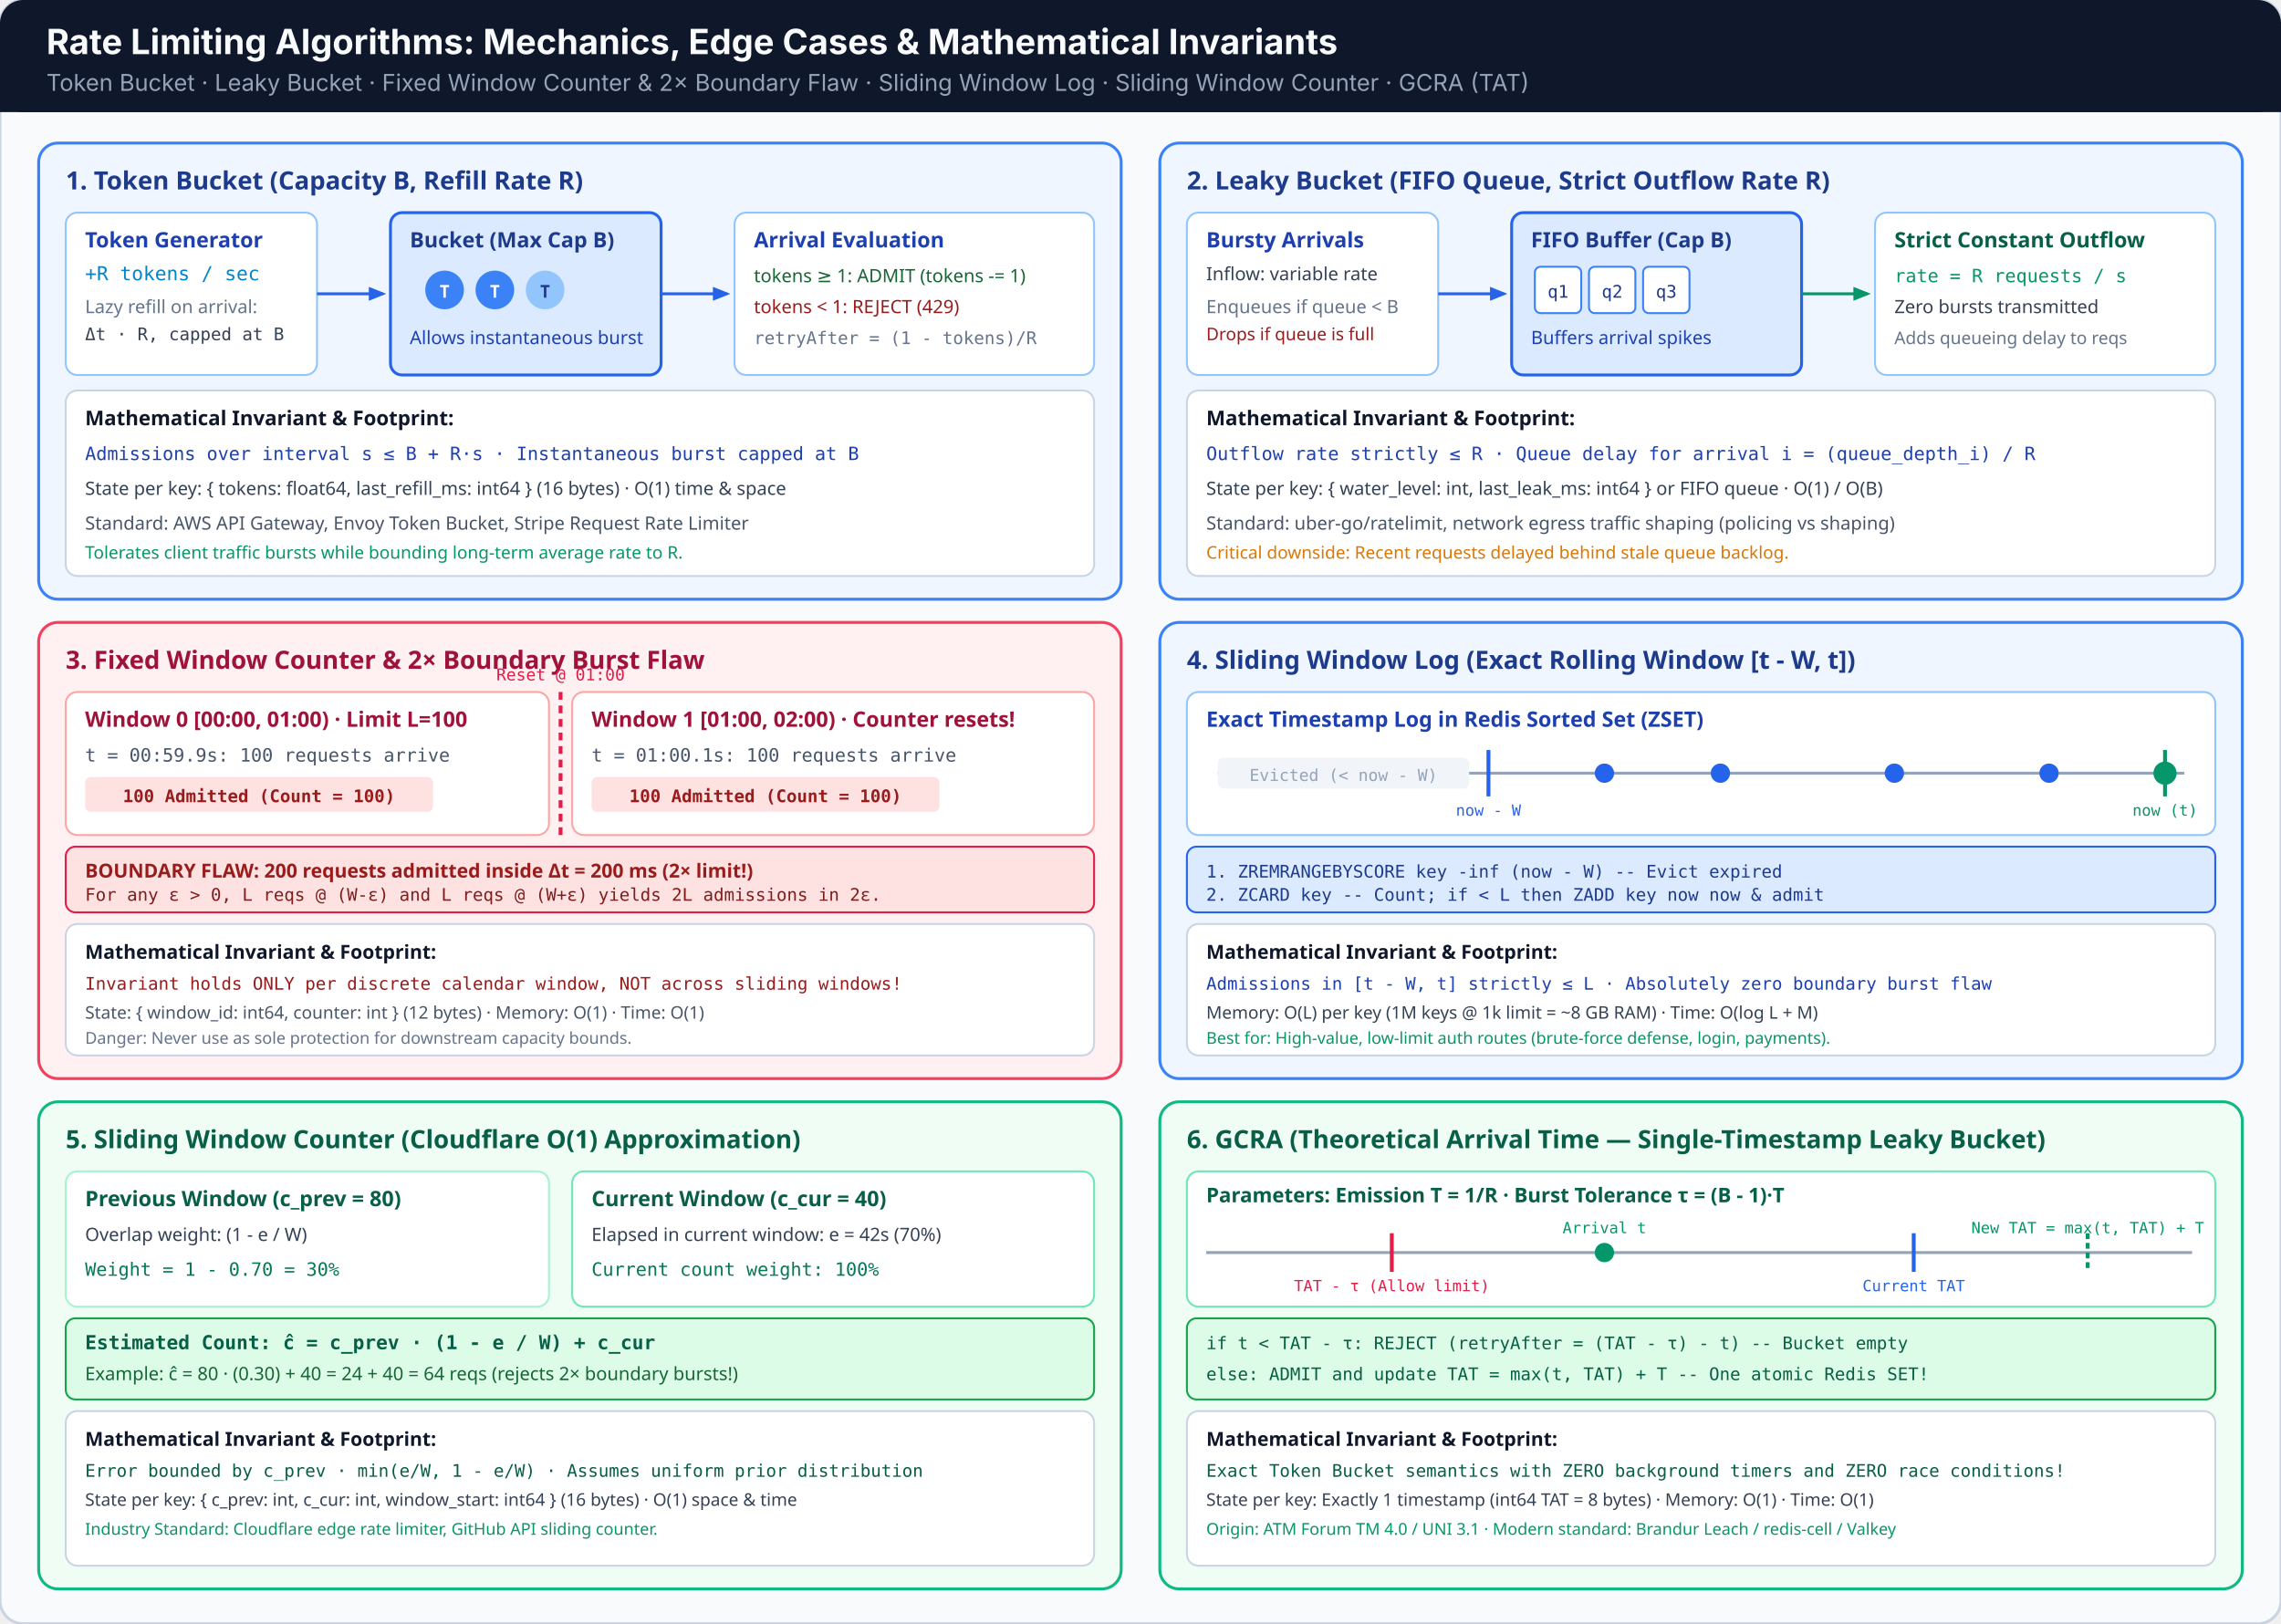
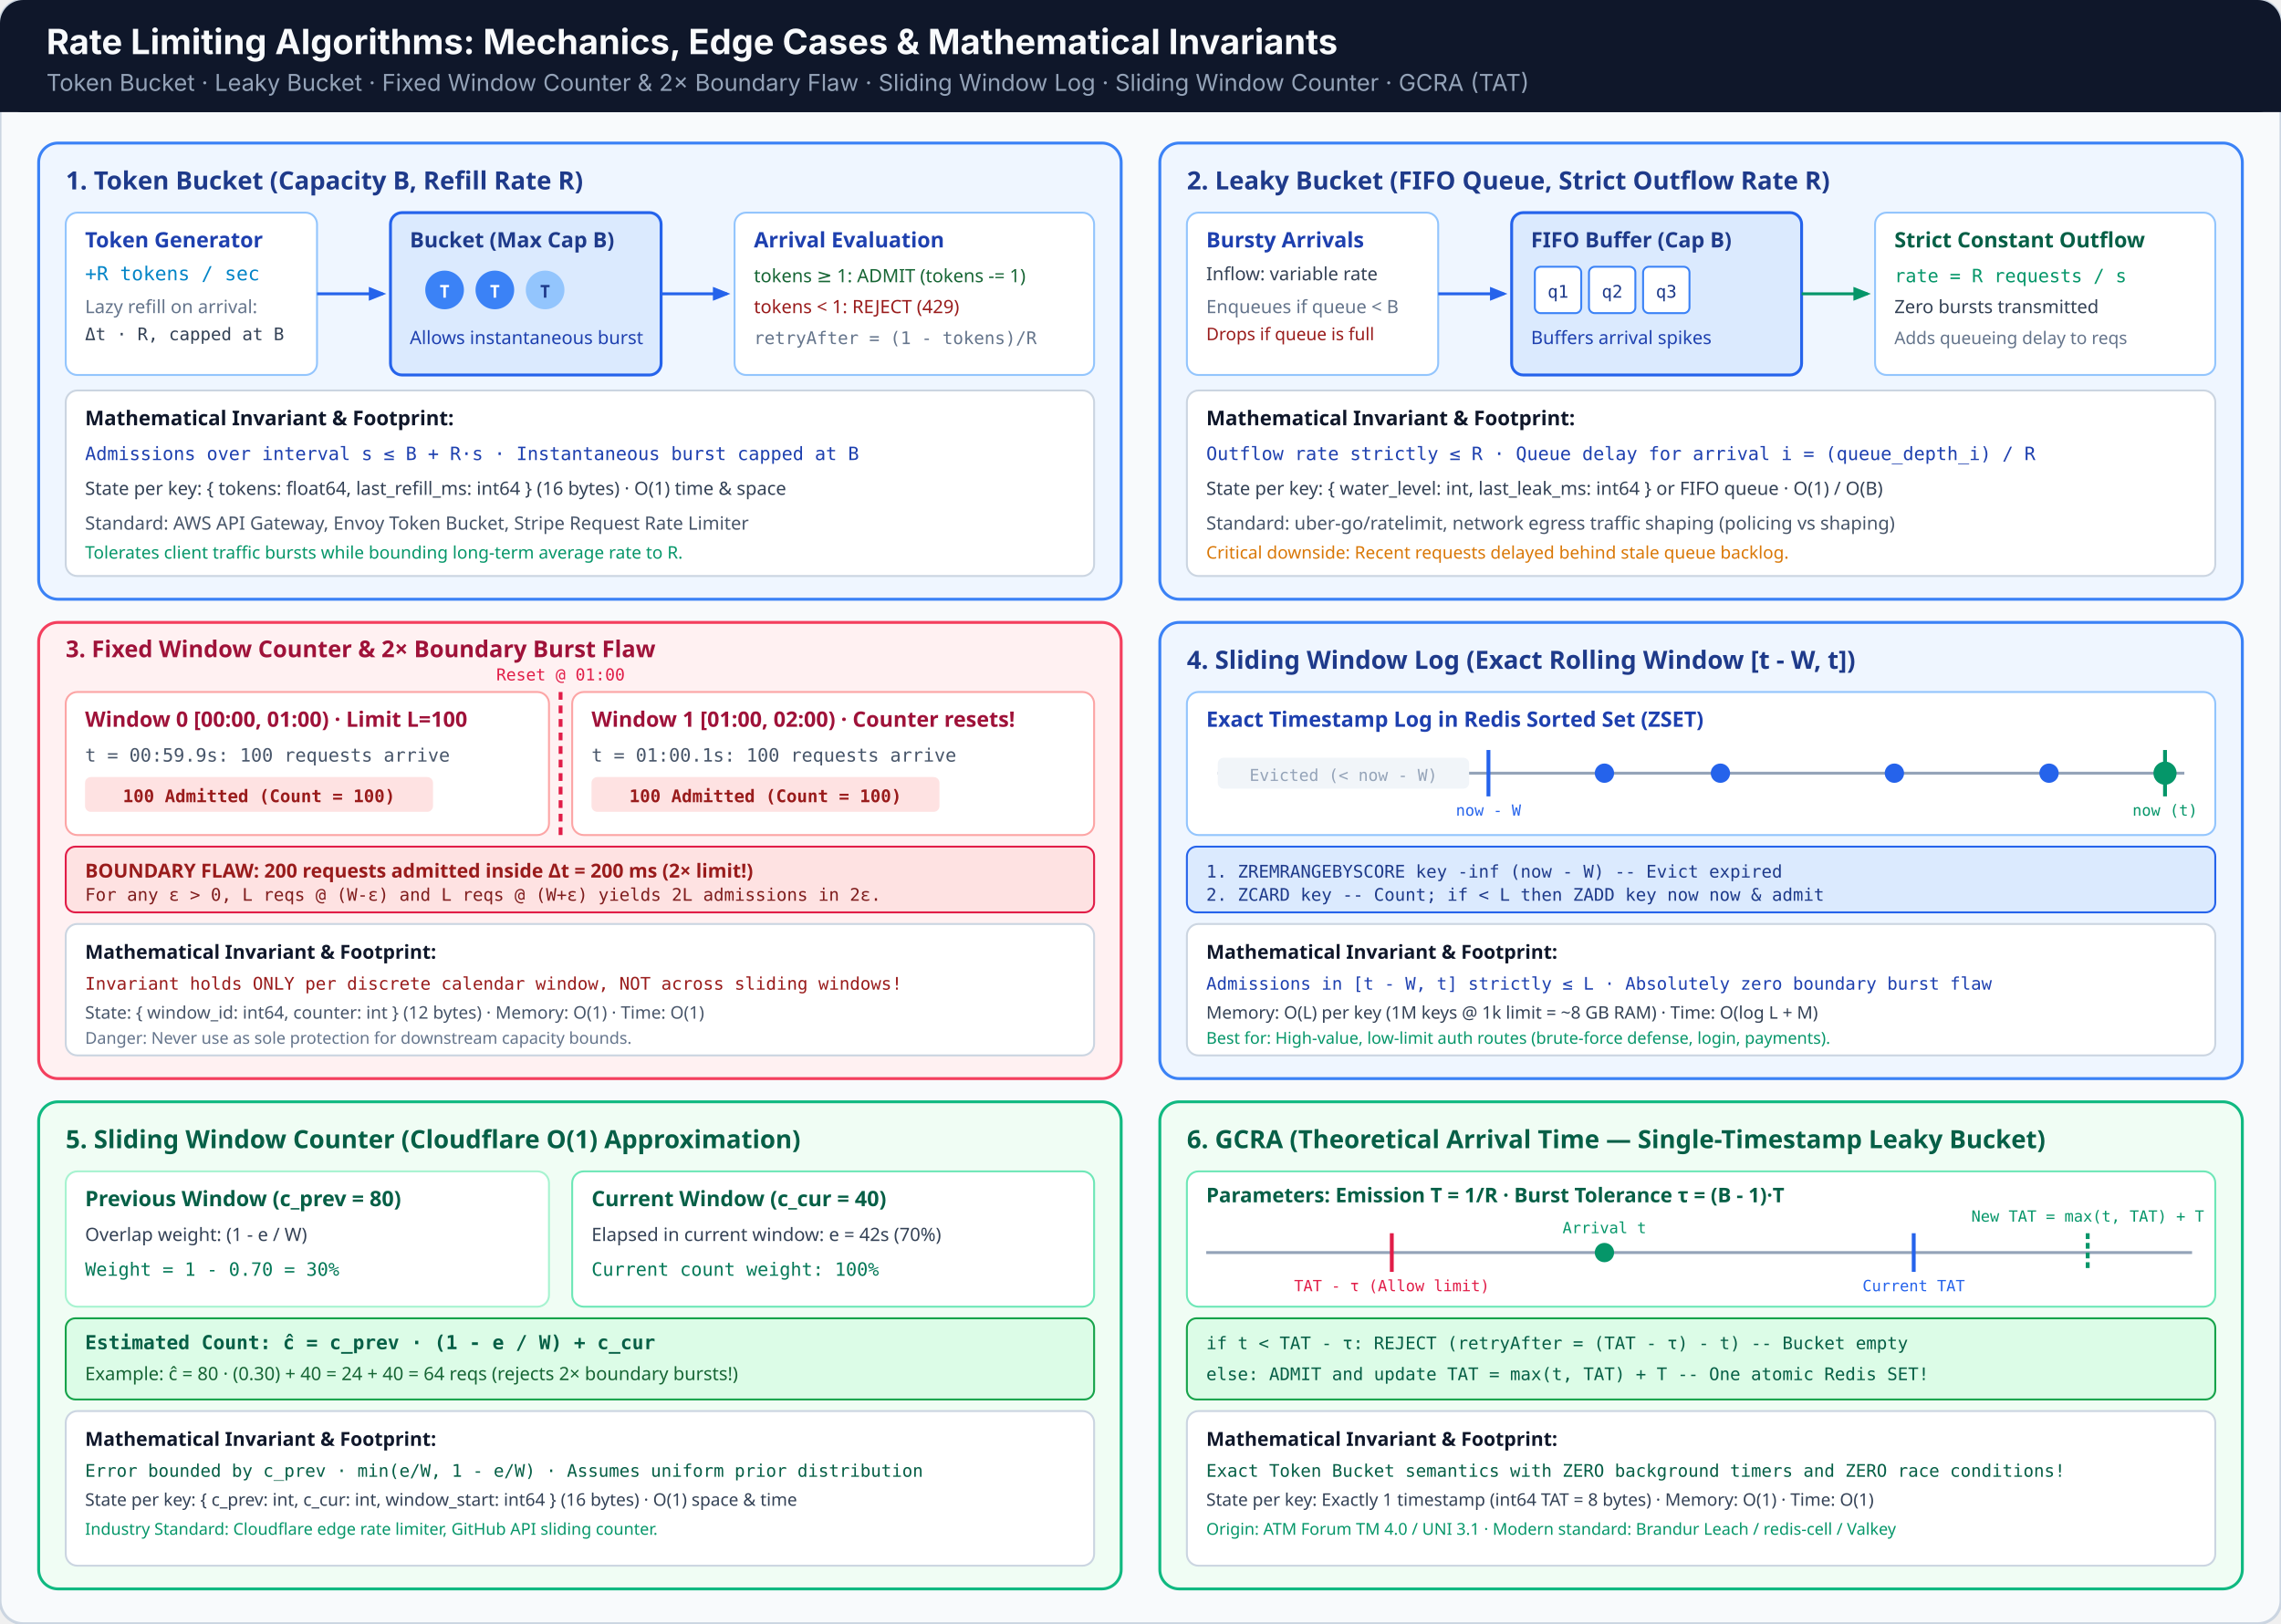
<svg xmlns="http://www.w3.org/2000/svg" viewBox="0 0 1180 840" width="1180" height="840" role="img" aria-labelledby="title desc">
  <defs>
    <marker id="arr" viewBox="0 0 10 10" refX="8" refY="5" markerWidth="6" markerHeight="6" orient="auto-start-reverse">
      <path d="M 0 1 L 10 5 L 0 9 z" fill="#475569" />
    </marker>
    <marker id="arr-blue" viewBox="0 0 10 10" refX="8" refY="5" markerWidth="6" markerHeight="6" orient="auto-start-reverse">
      <path d="M 0 1 L 10 5 L 0 9 z" fill="#2563eb" />
    </marker>
    <marker id="arr-red" viewBox="0 0 10 10" refX="8" refY="5" markerWidth="6" markerHeight="6" orient="auto-start-reverse">
      <path d="M 0 1 L 10 5 L 0 9 z" fill="#e11d48" />
    </marker>
    <marker id="arr-green" viewBox="0 0 10 10" refX="8" refY="5" markerWidth="6" markerHeight="6" orient="auto-start-reverse">
      <path d="M 0 1 L 10 5 L 0 9 z" fill="#059669" />
    </marker>
  </defs>
  <rect x="0" y="0" width="1180" height="840" rx="12" fill="#f8fafc" stroke="#cbd5e1" stroke-width="1.5" />
  <rect x="0" y="0" width="1180" height="58" rx="12" fill="#0f172a" />
  <rect x="0" y="42" width="1180" height="16" fill="#0f172a" />
  <text x="24" y="28" font-family="ui-sans-serif, system-ui, -apple-system, sans-serif" font-size="18" font-weight="700" fill="#f8fafc">Rate Limiting Algorithms: Mechanics, Edge Cases &amp; Mathematical Invariants</text>
  <text x="24" y="47" font-family="ui-sans-serif, system-ui, -apple-system, sans-serif" font-size="12" fill="#94a3b8">Token Bucket · Leaky Bucket · Fixed Window Counter &amp; 2× Boundary Flaw · Sliding Window Log · Sliding Window Counter · GCRA (TAT)</text>
  <rect x="20" y="74" width="560" height="236" rx="10" fill="#eff6ff" stroke="#3b82f6" stroke-width="1.5" />
  <text x="34" y="98" font-family="ui-sans-serif, system-ui, sans-serif" font-size="13" font-weight="700" fill="#1e3a8a">1. Token Bucket (Capacity B, Refill Rate R)</text>
  <rect x="34" y="110" width="130" height="84" rx="6" fill="#ffffff" stroke="#93c5fd" stroke-width="1" />
  <text x="44" y="128" font-family="ui-sans-serif, system-ui, sans-serif" font-size="11" font-weight="700" fill="#1e40af">Token Generator</text>
  <text x="44" y="145" font-family="ui-monospace, monospace" font-size="10" fill="#0284c7">+R tokens / sec</text>
  <text x="44" y="162" font-family="ui-sans-serif, system-ui, sans-serif" font-size="9.5" fill="#64748b">Lazy refill on arrival:</text>
  <text x="44" y="176" font-family="ui-monospace, monospace" font-size="9" fill="#334155">Δt · R, capped at B</text>
  <line x1="164" y1="152" x2="198" y2="152" stroke="#2563eb" stroke-width="1.5" marker-end="url(#arr-blue)" />
  <rect x="202" y="110" width="140" height="84" rx="6" fill="#dbeafe" stroke="#2563eb" stroke-width="1.5" />
  <text x="212" y="128" font-family="ui-sans-serif, system-ui, sans-serif" font-size="11" font-weight="700" fill="#1e3a8a">Bucket (Max Cap B)</text>
  <circle cx="230" cy="150" r="10" fill="#3b82f6" />
  <text x="230" y="154" font-family="ui-monospace, monospace" font-size="9" font-weight="700" fill="#ffffff" text-anchor="middle">T</text>
  <circle cx="256" cy="150" r="10" fill="#3b82f6" />
  <text x="256" y="154" font-family="ui-monospace, monospace" font-size="9" font-weight="700" fill="#ffffff" text-anchor="middle">T</text>
  <circle cx="282" cy="150" r="10" fill="#93c5fd" />
  <text x="282" y="154" font-family="ui-monospace, monospace" font-size="9" font-weight="700" fill="#1e3a8a" text-anchor="middle">T</text>
  <text x="212" y="178" font-family="ui-sans-serif, system-ui, sans-serif" font-size="9.5" fill="#1e40af">Allows instantaneous burst</text>
  <line x1="342" y1="152" x2="376" y2="152" stroke="#2563eb" stroke-width="1.5" marker-end="url(#arr-blue)" />
  <rect x="380" y="110" width="186" height="84" rx="6" fill="#ffffff" stroke="#93c5fd" stroke-width="1" />
  <text x="390" y="128" font-family="ui-sans-serif, system-ui, sans-serif" font-size="11" font-weight="700" fill="#1e40af">Arrival Evaluation</text>
  <text x="390" y="146" font-family="ui-sans-serif, system-ui, sans-serif" font-size="9.5" fill="#166534">tokens ≥ 1: ADMIT (tokens -= 1)</text>
  <text x="390" y="162" font-family="ui-sans-serif, system-ui, sans-serif" font-size="9.5" fill="#991b1b">tokens &lt; 1: REJECT (429)</text>
  <text x="390" y="178" font-family="ui-monospace, monospace" font-size="9" fill="#64748b">retryAfter = (1 - tokens)/R</text>
  <rect x="34" y="202" width="532" height="96" rx="6" fill="#ffffff" stroke="#cbd5e1" stroke-width="1" />
  <text x="44" y="220" font-family="ui-sans-serif, system-ui, sans-serif" font-size="10.5" font-weight="700" fill="#0f172a">Mathematical Invariant &amp; Footprint:</text>
  <text x="44" y="238" font-family="ui-monospace, monospace" font-size="9.5" fill="#1e40af">Admissions over interval s ≤ B + R·s · Instantaneous burst capped at B</text>
  <text x="44" y="256" font-family="ui-sans-serif, system-ui, sans-serif" font-size="9.5" fill="#334155">State per key: { tokens: float64, last_refill_ms: int64 } (16 bytes) · O(1) time &amp; space</text>
  <text x="44" y="274" font-family="ui-sans-serif, system-ui, sans-serif" font-size="9.5" fill="#475569">Standard: AWS API Gateway, Envoy Token Bucket, Stripe Request Rate Limiter</text>
  <text x="44" y="289" font-family="ui-sans-serif, system-ui, sans-serif" font-size="9" fill="#059669">Tolerates client traffic bursts while bounding long-term average rate to R.</text>
  <rect x="600" y="74" width="560" height="236" rx="10" fill="#eff6ff" stroke="#3b82f6" stroke-width="1.5" />
  <text x="614" y="98" font-family="ui-sans-serif, system-ui, sans-serif" font-size="13" font-weight="700" fill="#1e3a8a">2. Leaky Bucket (FIFO Queue, Strict Outflow Rate R)</text>
  <rect x="614" y="110" width="130" height="84" rx="6" fill="#ffffff" stroke="#93c5fd" stroke-width="1" />
  <text x="624" y="128" font-family="ui-sans-serif, system-ui, sans-serif" font-size="11" font-weight="700" fill="#1e40af">Bursty Arrivals</text>
  <text x="624" y="145" font-family="ui-sans-serif, system-ui, sans-serif" font-size="9.5" fill="#334155">Inflow: variable rate</text>
  <text x="624" y="162" font-family="ui-sans-serif, system-ui, sans-serif" font-size="9.5" fill="#64748b">Enqueues if queue &lt; B</text>
  <text x="624" y="176" font-family="ui-sans-serif, system-ui, sans-serif" font-size="9" fill="#991b1b">Drops if queue is full</text>
  <line x1="744" y1="152" x2="778" y2="152" stroke="#2563eb" stroke-width="1.5" marker-end="url(#arr-blue)" />
  <rect x="782" y="110" width="150" height="84" rx="6" fill="#dbeafe" stroke="#2563eb" stroke-width="1.5" />
  <text x="792" y="128" font-family="ui-sans-serif, system-ui, sans-serif" font-size="11" font-weight="700" fill="#1e3a8a">FIFO Buffer (Cap B)</text>
  <rect x="794" y="138" width="24" height="24" rx="3" fill="#ffffff" stroke="#3b82f6" />
  <text x="806" y="154" font-family="ui-monospace, monospace" font-size="9" fill="#1e3a8a" text-anchor="middle">q1</text>
  <rect x="822" y="138" width="24" height="24" rx="3" fill="#ffffff" stroke="#3b82f6" />
  <text x="834" y="154" font-family="ui-monospace, monospace" font-size="9" fill="#1e3a8a" text-anchor="middle">q2</text>
  <rect x="850" y="138" width="24" height="24" rx="3" fill="#ffffff" stroke="#3b82f6" />
  <text x="862" y="154" font-family="ui-monospace, monospace" font-size="9" fill="#1e3a8a" text-anchor="middle">q3</text>
  <text x="792" y="178" font-family="ui-sans-serif, system-ui, sans-serif" font-size="9.5" fill="#1e40af">Buffers arrival spikes</text>
  <line x1="932" y1="152" x2="966" y2="152" stroke="#059669" stroke-width="1.5" marker-end="url(#arr-green)" />
  <rect x="970" y="110" width="176" height="84" rx="6" fill="#ffffff" stroke="#93c5fd" stroke-width="1" />
  <text x="980" y="128" font-family="ui-sans-serif, system-ui, sans-serif" font-size="11" font-weight="700" fill="#065f46">Strict Constant Outflow</text>
  <text x="980" y="146" font-family="ui-monospace, monospace" font-size="9.5" fill="#059669">rate = R requests / s</text>
  <text x="980" y="162" font-family="ui-sans-serif, system-ui, sans-serif" font-size="9.5" fill="#334155">Zero bursts transmitted</text>
  <text x="980" y="178" font-family="ui-sans-serif, system-ui, sans-serif" font-size="9" fill="#64748b">Adds queueing delay to reqs</text>
  <rect x="614" y="202" width="532" height="96" rx="6" fill="#ffffff" stroke="#cbd5e1" stroke-width="1" />
  <text x="624" y="220" font-family="ui-sans-serif, system-ui, sans-serif" font-size="10.5" font-weight="700" fill="#0f172a">Mathematical Invariant &amp; Footprint:</text>
  <text x="624" y="238" font-family="ui-monospace, monospace" font-size="9.5" fill="#1e40af">Outflow rate strictly ≤ R · Queue delay for arrival i = (queue_depth_i) / R</text>
  <text x="624" y="256" font-family="ui-sans-serif, system-ui, sans-serif" font-size="9.5" fill="#334155">State per key: { water_level: int, last_leak_ms: int64 } or FIFO queue · O(1) / O(B)</text>
  <text x="624" y="274" font-family="ui-sans-serif, system-ui, sans-serif" font-size="9.5" fill="#475569">Standard: uber-go/ratelimit, network egress traffic shaping (policing vs shaping)</text>
  <text x="624" y="289" font-family="ui-sans-serif, system-ui, sans-serif" font-size="9" fill="#d97706">Critical downside: Recent requests delayed behind stale queue backlog.</text>
  <rect x="20" y="322" width="560" height="236" rx="10" fill="#fff1f2" stroke="#f43f5e" stroke-width="1.5" />
-   <text x="34" y="346" font-family="ui-sans-serif, system-ui, sans-serif" font-size="13" font-weight="700" fill="#9f1239">3. Fixed Window Counter &amp; 2× Boundary Burst Flaw</text>
+   <text x="34" y="340" font-family="ui-sans-serif, system-ui, sans-serif" font-size="12" font-weight="700" fill="#9f1239">3. Fixed Window Counter &amp; 2× Boundary Burst Flaw</text>
  <rect x="34" y="358" width="250" height="74" rx="6" fill="#ffffff" stroke="#fca5a5" stroke-width="1" />
  <text x="44" y="376" font-family="ui-sans-serif, system-ui, sans-serif" font-size="11" font-weight="700" fill="#9f1239">Window 0 [00:00, 01:00) · Limit L=100</text>
  <text x="44" y="394" font-family="ui-monospace, monospace" font-size="9.5" fill="#475569">t = 00:59.9s: 100 requests arrive</text>
  <rect x="44" y="402" width="180" height="18" rx="3" fill="#fee2e2" />
  <text x="134" y="415" font-family="ui-monospace, monospace" font-size="9" font-weight="700" fill="#991b1b" text-anchor="middle">100 Admitted (Count = 100)</text>
  <line x1="290" y1="358" x2="290" y2="432" stroke="#e11d48" stroke-width="2" stroke-dasharray="4,3" />
  <text x="290" y="352" font-family="ui-monospace, monospace" font-size="8.5" fill="#e11d48" text-anchor="middle">Reset @ 01:00</text>
  <rect x="296" y="358" width="270" height="74" rx="6" fill="#ffffff" stroke="#fca5a5" stroke-width="1" />
  <text x="306" y="376" font-family="ui-sans-serif, system-ui, sans-serif" font-size="11" font-weight="700" fill="#9f1239">Window 1 [01:00, 02:00) · Counter resets!</text>
  <text x="306" y="394" font-family="ui-monospace, monospace" font-size="9.5" fill="#475569">t = 01:00.1s: 100 requests arrive</text>
  <rect x="306" y="402" width="180" height="18" rx="3" fill="#fee2e2" />
  <text x="396" y="415" font-family="ui-monospace, monospace" font-size="9" font-weight="700" fill="#991b1b" text-anchor="middle">100 Admitted (Count = 100)</text>
  <rect x="34" y="438" width="532" height="34" rx="5" fill="#fee2e2" stroke="#e11d48" stroke-width="1" />
  <text x="44" y="454" font-family="ui-sans-serif, system-ui, sans-serif" font-size="10" font-weight="700" fill="#991b1b">BOUNDARY FLAW: 200 requests admitted inside Δt = 200 ms (2× limit!)</text>
  <text x="44" y="466" font-family="ui-monospace, monospace" font-size="9" fill="#7f1d1d">For any ε &gt; 0, L reqs @ (W-ε) and L reqs @ (W+ε) yields 2L admissions in 2ε.</text>
  <rect x="34" y="478" width="532" height="68" rx="6" fill="#ffffff" stroke="#cbd5e1" stroke-width="1" />
  <text x="44" y="496" font-family="ui-sans-serif, system-ui, sans-serif" font-size="10" font-weight="700" fill="#0f172a">Mathematical Invariant &amp; Footprint:</text>
  <text x="44" y="512" font-family="ui-monospace, monospace" font-size="9" fill="#991b1b">Invariant holds ONLY per discrete calendar window, NOT across sliding windows!</text>
  <text x="44" y="527" font-family="ui-sans-serif, system-ui, sans-serif" font-size="9" fill="#475569">State: { window_id: int64, counter: int } (12 bytes) · Memory: O(1) · Time: O(1)</text>
  <text x="44" y="540" font-family="ui-sans-serif, system-ui, sans-serif" font-size="8.5" fill="#64748b">Danger: Never use as sole protection for downstream capacity bounds.</text>
  <rect x="600" y="322" width="560" height="236" rx="10" fill="#eff6ff" stroke="#3b82f6" stroke-width="1.5" />
  <text x="614" y="346" font-family="ui-sans-serif, system-ui, sans-serif" font-size="13" font-weight="700" fill="#1e3a8a">4. Sliding Window Log (Exact Rolling Window [t - W, t])</text>
  <rect x="614" y="358" width="532" height="74" rx="6" fill="#ffffff" stroke="#93c5fd" stroke-width="1" />
  <text x="624" y="376" font-family="ui-sans-serif, system-ui, sans-serif" font-size="11" font-weight="700" fill="#1e40af">Exact Timestamp Log in Redis Sorted Set (ZSET)</text>
  <line x1="630" y1="400" x2="1130" y2="400" stroke="#94a3b8" stroke-width="1.5" />
  <rect x="630" y="392" width="130" height="16" rx="3" fill="#f1f5f9" />
  <text x="695" y="404" font-family="ui-monospace, monospace" font-size="8.5" fill="#94a3b8" text-anchor="middle">Evicted (&lt; now - W)</text>
  <line x1="770" y1="388" x2="770" y2="412" stroke="#2563eb" stroke-width="2" />
  <text x="770" y="422" font-family="ui-monospace, monospace" font-size="8" fill="#2563eb" text-anchor="middle">now - W</text>
  <circle cx="830" cy="400" r="5" fill="#2563eb" />
  <circle cx="890" cy="400" r="5" fill="#2563eb" />
  <circle cx="980" cy="400" r="5" fill="#2563eb" />
  <circle cx="1060" cy="400" r="5" fill="#2563eb" />
  <circle cx="1120" cy="400" r="6" fill="#059669" />
  <line x1="1120" y1="388" x2="1120" y2="412" stroke="#059669" stroke-width="2" />
  <text x="1120" y="422" font-family="ui-monospace, monospace" font-size="8" fill="#059669" text-anchor="middle">now (t)</text>
  <rect x="614" y="438" width="532" height="34" rx="5" fill="#dbeafe" stroke="#2563eb" stroke-width="1" />
  <text x="624" y="454" font-family="ui-monospace, monospace" font-size="9" fill="#1e3a8a">1. ZREMRANGEBYSCORE key -inf (now - W)  -- Evict expired</text>
  <text x="624" y="466" font-family="ui-monospace, monospace" font-size="9" fill="#1e3a8a">2. ZCARD key  -- Count; if &lt; L then ZADD key now now &amp; admit</text>
  <rect x="614" y="478" width="532" height="68" rx="6" fill="#ffffff" stroke="#cbd5e1" stroke-width="1" />
  <text x="624" y="496" font-family="ui-sans-serif, system-ui, sans-serif" font-size="10" font-weight="700" fill="#0f172a">Mathematical Invariant &amp; Footprint:</text>
  <text x="624" y="512" font-family="ui-monospace, monospace" font-size="9" fill="#1e40af">Admissions in [t - W, t] strictly ≤ L · Absolutely zero boundary burst flaw</text>
  <text x="624" y="527" font-family="ui-sans-serif, system-ui, sans-serif" font-size="9" fill="#334155">Memory: O(L) per key (1M keys @ 1k limit = ~8 GB RAM) · Time: O(log L + M)</text>
  <text x="624" y="540" font-family="ui-sans-serif, system-ui, sans-serif" font-size="8.5" fill="#059669">Best for: High-value, low-limit auth routes (brute-force defense, login, payments).</text>
  <rect x="20" y="570" width="560" height="252" rx="10" fill="#f0fdf4" stroke="#10b981" stroke-width="1.5" />
  <text x="34" y="594" font-family="ui-sans-serif, system-ui, sans-serif" font-size="13" font-weight="700" fill="#065f46">5. Sliding Window Counter (Cloudflare O(1) Approximation)</text>
  <rect x="34" y="606" width="250" height="70" rx="6" fill="#ffffff" stroke="#a7f3d0" stroke-width="1" />
  <text x="44" y="624" font-family="ui-sans-serif, system-ui, sans-serif" font-size="11" font-weight="700" fill="#065f46">Previous Window (c_prev = 80)</text>
  <text x="44" y="642" font-family="ui-sans-serif, system-ui, sans-serif" font-size="9.5" fill="#334155">Overlap weight: (1 - e / W)</text>
  <text x="44" y="660" font-family="ui-monospace, monospace" font-size="9.5" fill="#047857">Weight = 1 - 0.70 = 30%</text>
  <rect x="296" y="606" width="270" height="70" rx="6" fill="#ffffff" stroke="#6ee7b7" stroke-width="1" />
  <text x="306" y="624" font-family="ui-sans-serif, system-ui, sans-serif" font-size="11" font-weight="700" fill="#065f46">Current Window (c_cur = 40)</text>
  <text x="306" y="642" font-family="ui-sans-serif, system-ui, sans-serif" font-size="9.5" fill="#334155">Elapsed in current window: e = 42s (70%)</text>
  <text x="306" y="660" font-family="ui-monospace, monospace" font-size="9.5" fill="#047857">Current count weight: 100%</text>
  <rect x="34" y="682" width="532" height="42" rx="5" fill="#dcfce7" stroke="#16a34a" stroke-width="1" />
  <text x="44" y="698" font-family="ui-monospace, monospace" font-size="10" font-weight="700" fill="#065f46">Estimated Count: ĉ = c_prev · (1 - e / W) + c_cur</text>
  <text x="44" y="714" font-family="ui-sans-serif, system-ui, sans-serif" font-size="9.5" fill="#166534">Example: ĉ = 80 · (0.30) + 40 = 24 + 40 = 64 reqs (rejects 2× boundary bursts!)</text>
  <rect x="34" y="730" width="532" height="80" rx="6" fill="#ffffff" stroke="#cbd5e1" stroke-width="1" />
  <text x="44" y="748" font-family="ui-sans-serif, system-ui, sans-serif" font-size="10" font-weight="700" fill="#0f172a">Mathematical Invariant &amp; Footprint:</text>
  <text x="44" y="764" font-family="ui-monospace, monospace" font-size="9" fill="#065f46">Error bounded by c_prev · min(e/W, 1 - e/W) · Assumes uniform prior distribution</text>
  <text x="44" y="779" font-family="ui-sans-serif, system-ui, sans-serif" font-size="9" fill="#334155">State per key: { c_prev: int, c_cur: int, window_start: int64 } (16 bytes) · O(1) space &amp; time</text>
  <text x="44" y="794" font-family="ui-sans-serif, system-ui, sans-serif" font-size="8.5" fill="#059669">Industry Standard: Cloudflare edge rate limiter, GitHub API sliding counter.</text>
  <rect x="600" y="570" width="560" height="252" rx="10" fill="#f0fdf4" stroke="#10b981" stroke-width="1.5" />
  <text x="614" y="594" font-family="ui-sans-serif, system-ui, sans-serif" font-size="13" font-weight="700" fill="#065f46">6. GCRA (Theoretical Arrival Time — Single-Timestamp Leaky Bucket)</text>
  <rect x="614" y="606" width="532" height="70" rx="6" fill="#ffffff" stroke="#6ee7b7" stroke-width="1" />
  <text x="624" y="622" font-family="ui-sans-serif, system-ui, sans-serif" font-size="10.5" font-weight="700" fill="#065f46">Parameters: Emission T = 1/R · Burst Tolerance τ = (B - 1)·T</text>
  <line x1="624" y1="648" x2="1134" y2="648" stroke="#94a3b8" stroke-width="1.5" />
  <line x1="720" y1="638" x2="720" y2="658" stroke="#e11d48" stroke-width="2" />
  <text x="720" y="668" font-family="ui-monospace, monospace" font-size="8" fill="#e11d48" text-anchor="middle">TAT - τ (Allow limit)</text>
  <circle cx="830" cy="648" r="5" fill="#059669" />
  <text x="830" y="638" font-family="ui-monospace, monospace" font-size="8" fill="#059669" text-anchor="middle">Arrival t</text>
  <line x1="990" y1="638" x2="990" y2="658" stroke="#2563eb" stroke-width="2" />
  <text x="990" y="668" font-family="ui-monospace, monospace" font-size="8" fill="#2563eb" text-anchor="middle">Current TAT</text>
  <line x1="1080" y1="638" x2="1080" y2="658" stroke="#059669" stroke-width="2" stroke-dasharray="3,2" />
-   <text x="1080" y="638" font-family="ui-monospace, monospace" font-size="8" fill="#059669" text-anchor="middle">New TAT = max(t, TAT) + T</text>
+   <text x="1080" y="632" font-family="ui-monospace, monospace" font-size="8" fill="#059669" text-anchor="middle">New TAT = max(t, TAT) + T</text>
  <rect x="614" y="682" width="532" height="42" rx="5" fill="#dcfce7" stroke="#16a34a" stroke-width="1" />
  <text x="624" y="698" font-family="ui-monospace, monospace" font-size="9" fill="#065f46">if t &lt; TAT - τ: REJECT (retryAfter = (TAT - τ) - t)  -- Bucket empty</text>
  <text x="624" y="714" font-family="ui-monospace, monospace" font-size="9" fill="#065f46">else: ADMIT and update TAT = max(t, TAT) + T  -- One atomic Redis SET!</text>
  <rect x="614" y="730" width="532" height="80" rx="6" fill="#ffffff" stroke="#cbd5e1" stroke-width="1" />
  <text x="624" y="748" font-family="ui-sans-serif, system-ui, sans-serif" font-size="10" font-weight="700" fill="#0f172a">Mathematical Invariant &amp; Footprint:</text>
  <text x="624" y="764" font-family="ui-monospace, monospace" font-size="9" fill="#065f46">Exact Token Bucket semantics with ZERO background timers and ZERO race conditions!</text>
  <text x="624" y="779" font-family="ui-sans-serif, system-ui, sans-serif" font-size="9" fill="#334155">State per key: Exactly 1 timestamp (int64 TAT = 8 bytes) · Memory: O(1) · Time: O(1)</text>
  <text x="624" y="794" font-family="ui-sans-serif, system-ui, sans-serif" font-size="8.5" fill="#059669">Origin: ATM Forum TM 4.0 / UNI 3.1 · Modern standard: Brandur Leach / redis-cell / Valkey</text>
</svg>
